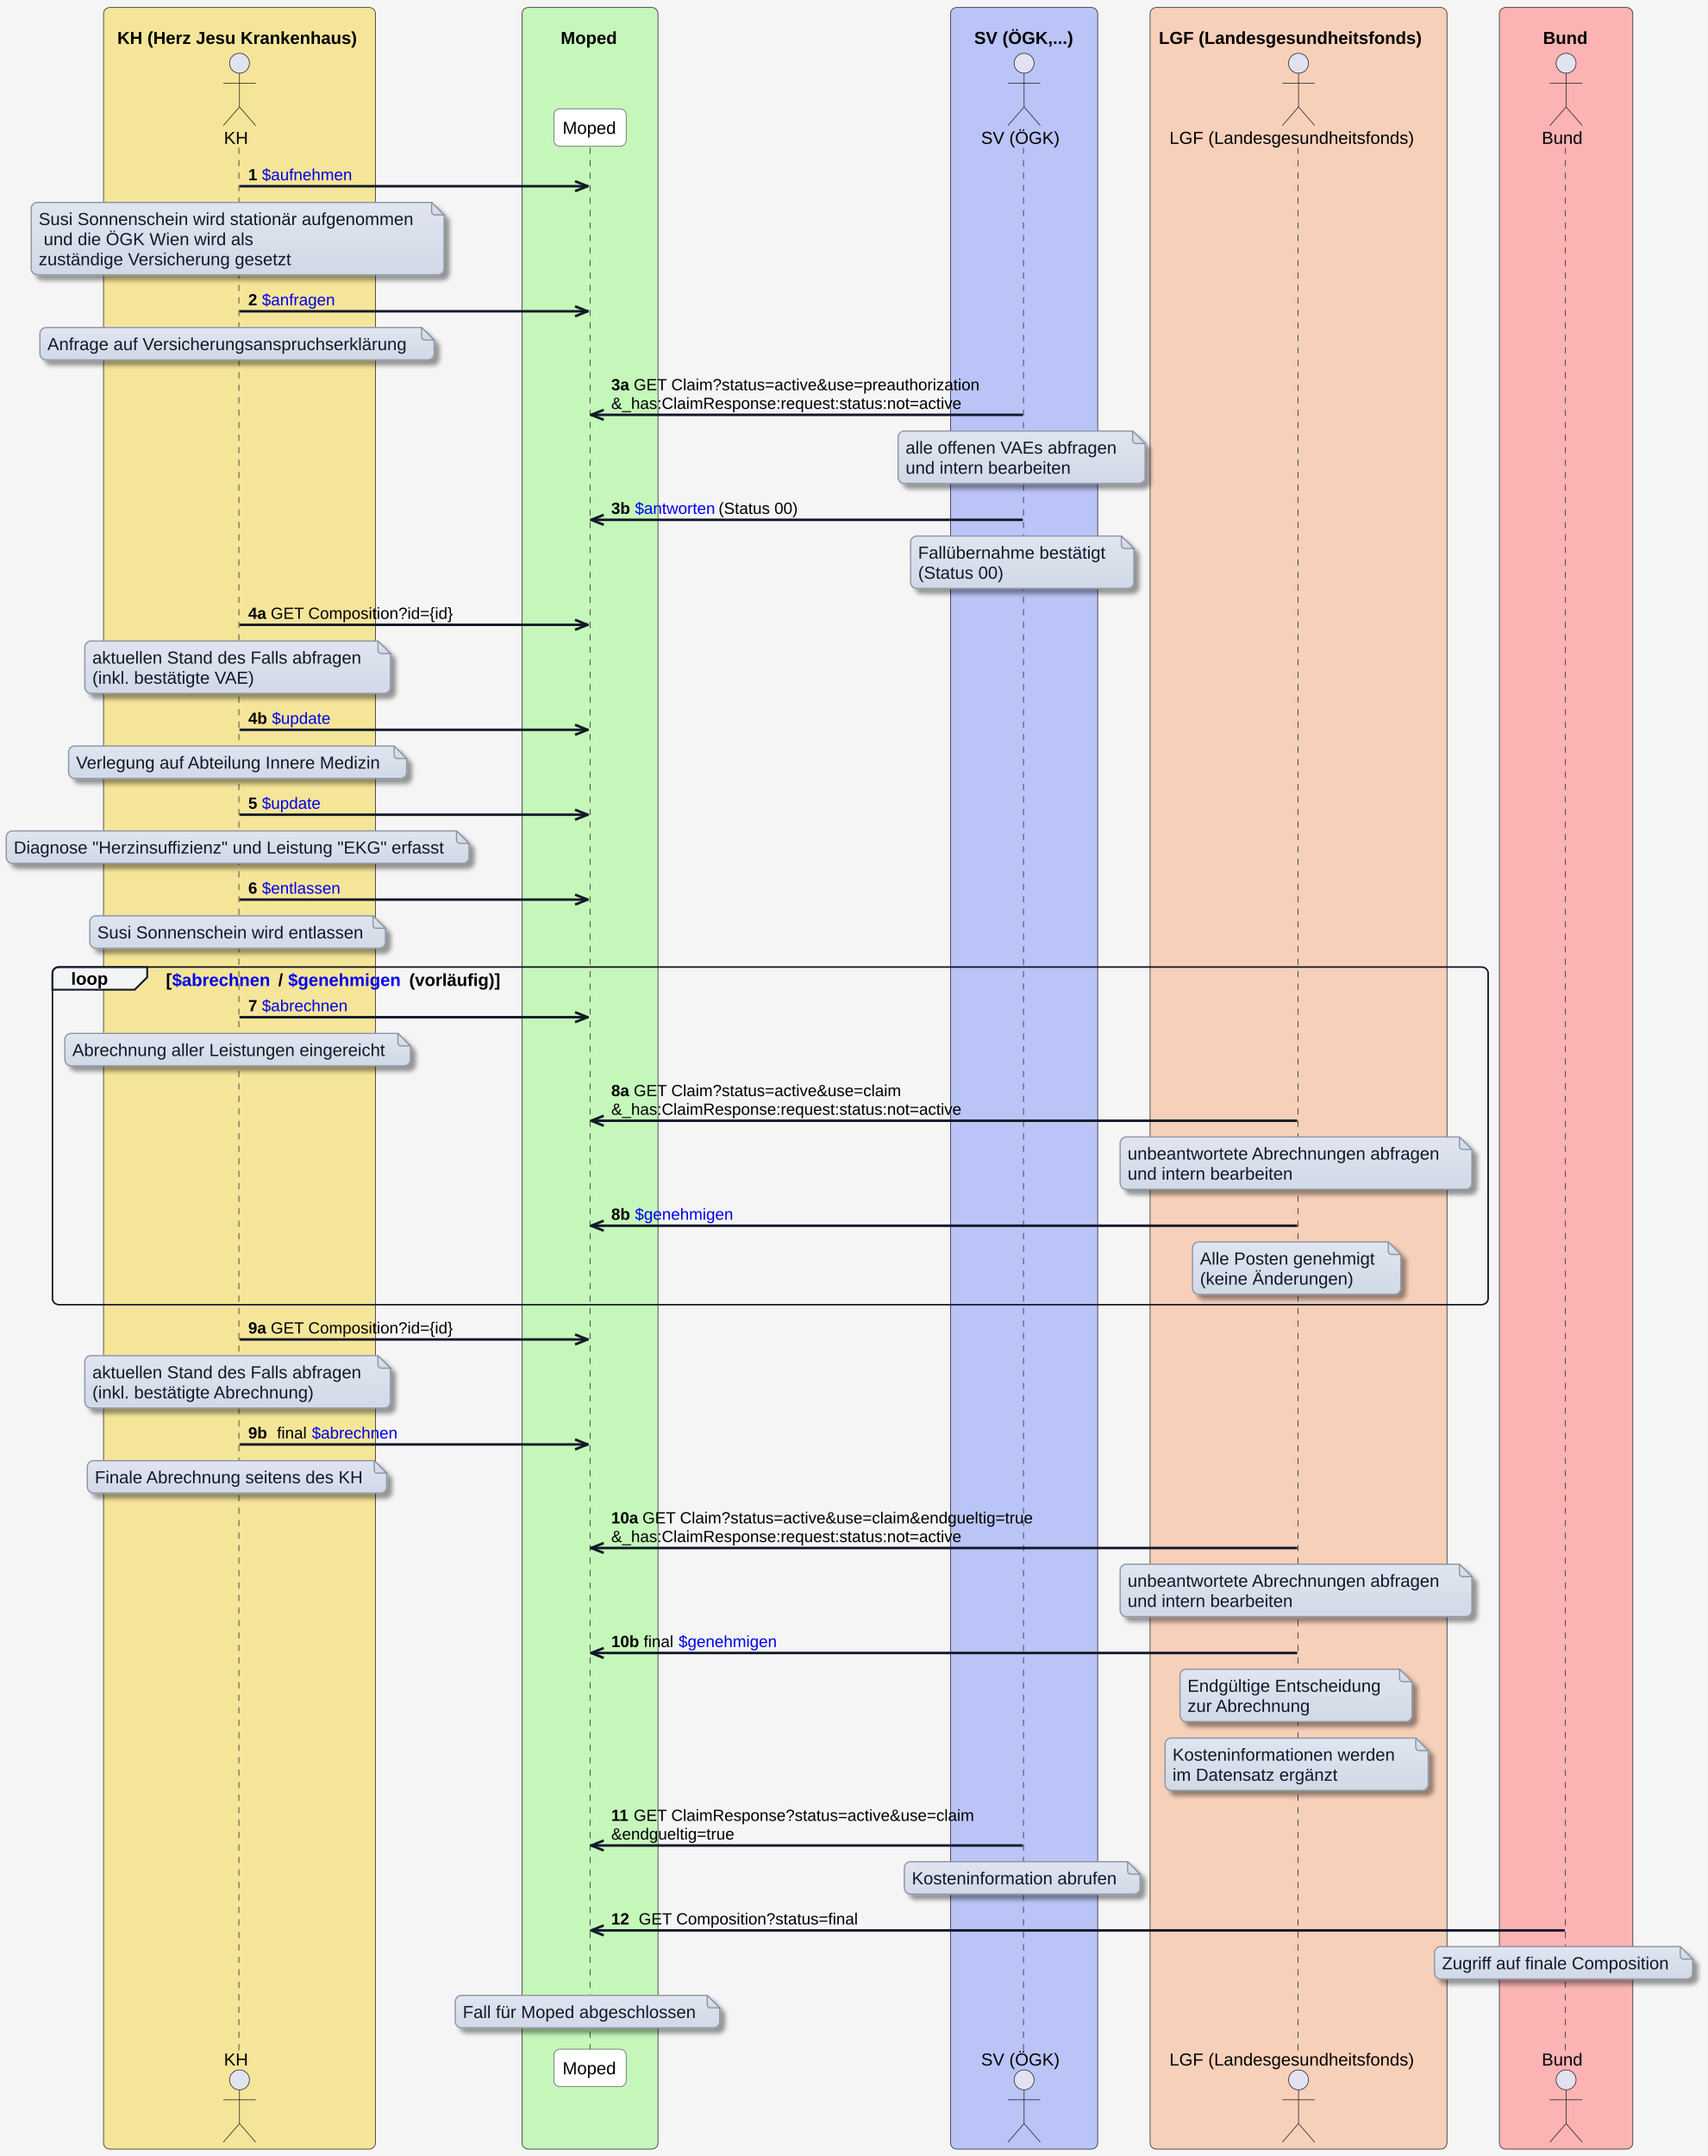
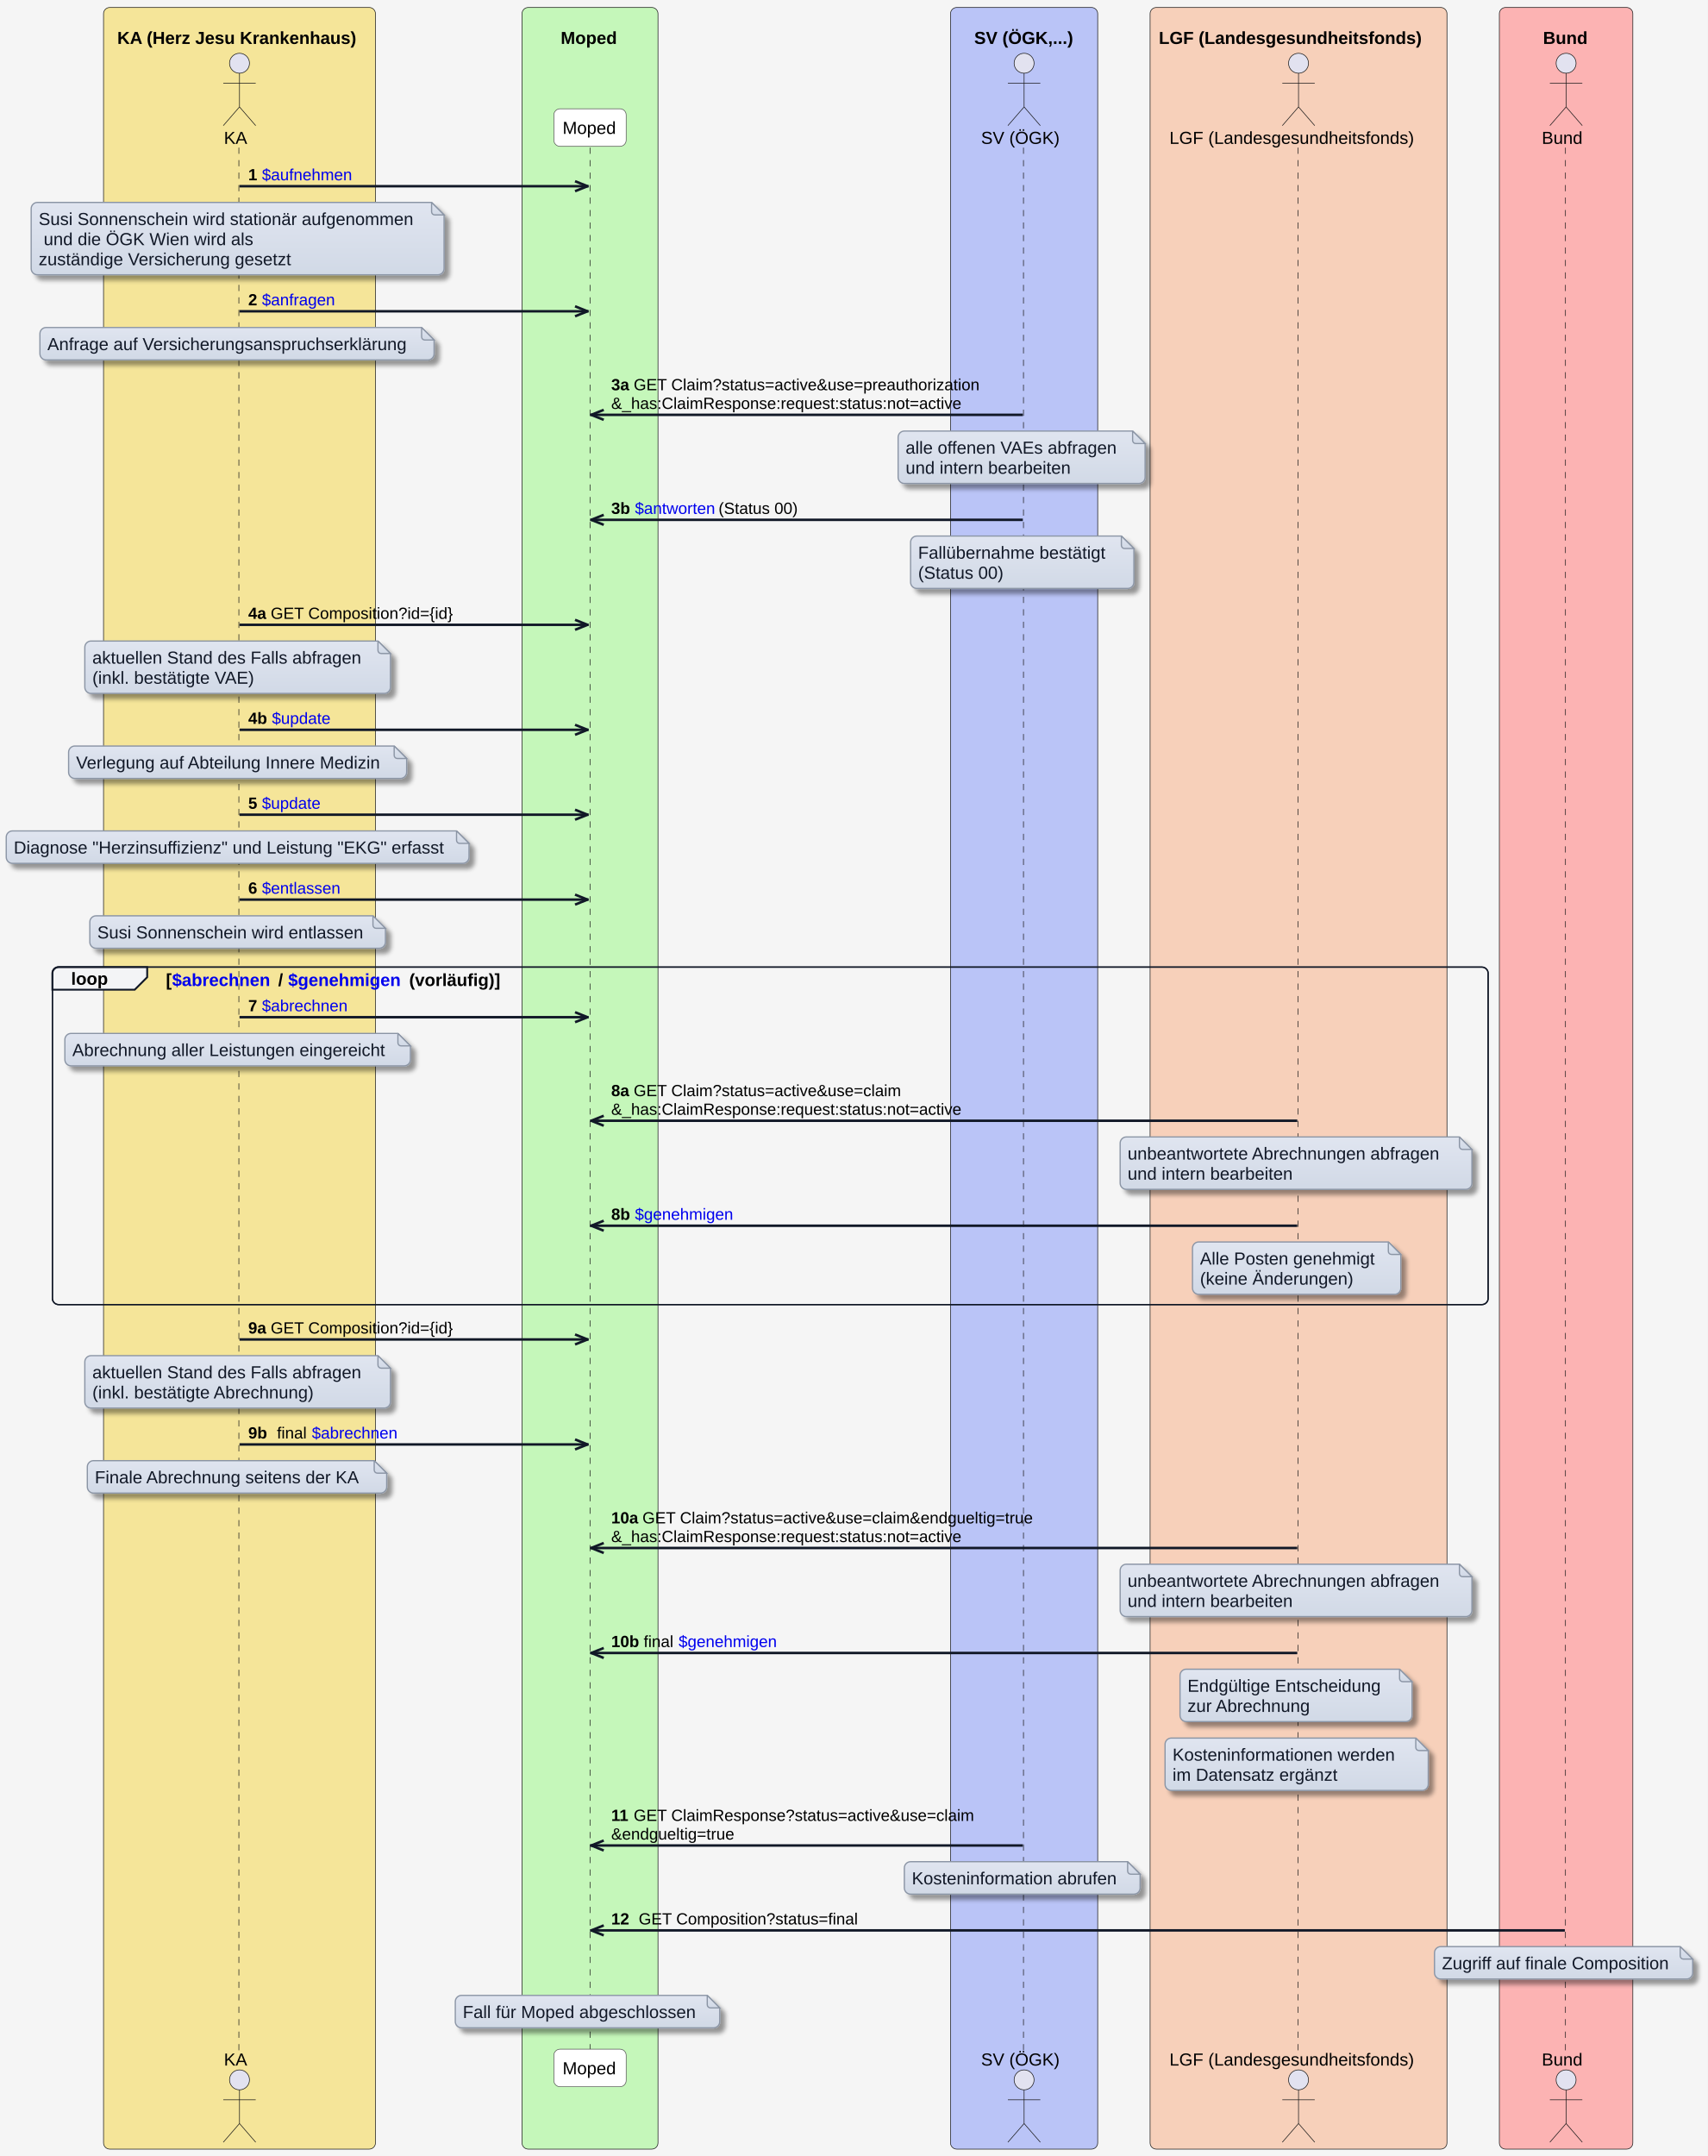
<svg xmlns="http://www.w3.org/2000/svg" xmlns:xlink="http://www.w3.org/1999/xlink" contentStyleType="text/css" height="1728px" preserveAspectRatio="none" style="width:1369px;height:1728px;background:#F5F5F5;" version="1.1" viewBox="0 0 1369 1728" width="1369px" zoomAndPan="magnify">
  <defs>
    <linearGradient id="gu6rpnaocur5y0" x1="50%" x2="50%" y1="0%" y2="100%">
      <stop offset="0%" stop-color="#E0E5F0" />
      <stop offset="100%" stop-color="#D1D9E6" />
    </linearGradient>
    <filter height="300%" id="fu6rpnaocur5y" width="300%" x="-1" y="-1">
      <feGaussianBlur result="blurOut" stdDeviation="2.0" />
      <feColorMatrix in="blurOut" result="blurOut2" type="matrix" values="0 0 0 0 0 0 0 0 0 0 0 0 0 0 0 0 0 0 .4 0" />
      <feOffset dx="4.0" dy="4.0" in="blurOut2" result="blurOut3" />
      <feBlend in="SourceGraphic" in2="blurOut3" mode="normal" />
    </filter>
  </defs>
  <g>
    <rect fill="#F5F5F5" height="1728" style="stroke:none;stroke-width:1.0;" width="1369" x="0" y="0" />
    <rect fill="#F5E599" height="1716.474" rx="5" ry="5" style="stroke:#181818;stroke-width:0.5;" width="218" x="83" y="6" />
    <text fill="#000000" font-family="Arial" font-size="14" font-weight="bold" lengthAdjust="spacing" textLength="4" x="86" y="19.132"> </text>
-     <text fill="#000000" font-family="Arial" font-size="14" font-weight="bold" lengthAdjust="spacing" textLength="196" x="94" y="35.23">KH (Herz Jesu Krankenhaus)</text>
+     <text fill="#000000" font-family="Arial" font-size="14" font-weight="bold" lengthAdjust="spacing" textLength="196" x="94" y="35.23">KA (Herz Jesu Krankenhaus)</text>
    <rect fill="#C5F7BA" height="1716.474" rx="5" ry="5" style="stroke:#181818;stroke-width:0.5;" width="109" x="418.5" y="6" />
    <text fill="#000000" font-family="Arial" font-size="14" font-weight="bold" lengthAdjust="spacing" textLength="4" x="421.5" y="19.132"> </text>
    <text fill="#000000" font-family="Arial" font-size="14" font-weight="bold" lengthAdjust="spacing" textLength="47" x="449.5" y="35.23">Moped</text>
    <rect fill="#BAC4F7" height="1716.474" rx="5" ry="5" style="stroke:#181818;stroke-width:0.5;" width="118" x="762" y="6" />
    <text fill="#000000" font-family="Arial" font-size="14" font-weight="bold" lengthAdjust="spacing" textLength="4" x="765" y="19.132"> </text>
    <text fill="#000000" font-family="Arial" font-size="14" font-weight="bold" lengthAdjust="spacing" textLength="80" x="781" y="35.23">SV (ÖGK,...)</text>
    <rect fill="#F7D0BA" height="1716.474" rx="5" ry="5" style="stroke:#181818;stroke-width:0.5;" width="238" x="922" y="6" />
    <text fill="#000000" font-family="Arial" font-size="14" font-weight="bold" lengthAdjust="spacing" textLength="4" x="925" y="19.132"> </text>
    <text fill="#000000" font-family="Arial" font-size="14" font-weight="bold" lengthAdjust="spacing" textLength="220" x="929" y="35.23">LGF (Landesgesundheitsfonds)</text>
    <rect fill="#FCB3B3" height="1716.474" rx="5" ry="5" style="stroke:#181818;stroke-width:0.5;" width="107" x="1202" y="6" />
    <text fill="#000000" font-family="Arial" font-size="14" font-weight="bold" lengthAdjust="spacing" textLength="4" x="1205" y="19.132"> </text>
    <text fill="#000000" font-family="Arial" font-size="14" font-weight="bold" lengthAdjust="spacing" textLength="37" x="1237" y="35.23">Bund</text>
    <rect fill="none" height="270.485" rx="5" ry="5" style="stroke:#111827;stroke-width:1.0;" width="1151" x="42" y="775.117" />
    <line style="stroke:#181818;stroke-width:0.5;stroke-dasharray:5.0,5.0;" x1="191.5" x2="191.5" y1="118.296" y2="1643.376" />
    <line style="stroke:#181818;stroke-width:0.5;stroke-dasharray:5.0,5.0;" x1="473" x2="473" y1="118.296" y2="1643.376" />
    <line style="stroke:#181818;stroke-width:0.5;stroke-dasharray:5.0,5.0;" x1="820.5" x2="820.5" y1="118.296" y2="1643.376" />
    <line style="stroke:#181818;stroke-width:0.5;stroke-dasharray:5.0,5.0;" x1="1040.5" x2="1040.5" y1="118.296" y2="1643.376" />
    <line style="stroke:#181818;stroke-width:0.5;stroke-dasharray:5.0,5.0;" x1="1255" x2="1255" y1="118.296" y2="1643.376" />
-     <text fill="#000000" font-family="Arial" font-size="14" lengthAdjust="spacing" textLength="19" x="179.5" y="115.329">KH</text>
+     <text fill="#000000" font-family="Arial" font-size="14" lengthAdjust="spacing" textLength="19" x="179.5" y="115.329">KA</text>
    <ellipse cx="192" cy="50.697" fill="#E2E2F0" rx="8" ry="8" style="stroke:#181818;stroke-width:0.5;" />
    <path d="M192,58.697 L192,85.697 M179,66.697 L205,66.697 M192,85.697 L179,100.697 M192,85.697 L205,100.697 " fill="none" style="stroke:#181818;stroke-width:0.5;" />
-     <text fill="#000000" font-family="Arial" font-size="14" lengthAdjust="spacing" textLength="19" x="179.5" y="1655.507">KH</text>
+     <text fill="#000000" font-family="Arial" font-size="14" lengthAdjust="spacing" textLength="19" x="179.5" y="1655.507">KA</text>
    <ellipse cx="192" cy="1666.974" fill="#E2E2F0" rx="8" ry="8" style="stroke:#181818;stroke-width:0.5;" />
    <path d="M192,1674.974 L192,1701.974 M179,1682.974 L205,1682.974 M192,1701.974 L179,1716.974 M192,1701.974 L205,1716.974 " fill="none" style="stroke:#181818;stroke-width:0.5;" />
    <rect fill="#FFFFFF" height="30.099" rx="5" ry="5" style="stroke:#555555;stroke-width:0.5;" width="58" x="444" y="87.197" />
    <text fill="#000000" font-family="Arial" font-size="14" lengthAdjust="spacing" textLength="44" x="451" y="107.329">Moped</text>
    <rect fill="#FFFFFF" height="30.099" rx="5" ry="5" style="stroke:#555555;stroke-width:0.5;" width="58" x="444" y="1642.376" />
    <text fill="#000000" font-family="Arial" font-size="14" lengthAdjust="spacing" textLength="44" x="451" y="1662.507">Moped</text>
    <text fill="#000000" font-family="Arial" font-size="14" lengthAdjust="spacing" textLength="63" x="786.5" y="115.329">SV (ÖGK)</text>
    <ellipse cx="821" cy="50.697" fill="#E2E2F0" rx="8" ry="8" style="stroke:#181818;stroke-width:0.5;" />
    <path d="M821,58.697 L821,85.697 M808,66.697 L834,66.697 M821,85.697 L808,100.697 M821,85.697 L834,100.697 " fill="none" style="stroke:#181818;stroke-width:0.5;" />
    <text fill="#000000" font-family="Arial" font-size="14" lengthAdjust="spacing" textLength="63" x="786.5" y="1655.507">SV (ÖGK)</text>
    <ellipse cx="821" cy="1666.974" fill="#E2E2F0" rx="8" ry="8" style="stroke:#181818;stroke-width:0.5;" />
    <path d="M821,1674.974 L821,1701.974 M808,1682.974 L834,1682.974 M821,1701.974 L808,1716.974 M821,1701.974 L834,1716.974 " fill="none" style="stroke:#181818;stroke-width:0.5;" />
    <text fill="#000000" font-family="Arial" font-size="14" lengthAdjust="spacing" textLength="201" x="937.5" y="115.329">LGF (Landesgesundheitsfonds)</text>
    <ellipse cx="1041" cy="50.697" fill="#E2E2F0" rx="8" ry="8" style="stroke:#181818;stroke-width:0.5;" />
    <path d="M1041,58.697 L1041,85.697 M1028,66.697 L1054,66.697 M1041,85.697 L1028,100.697 M1041,85.697 L1054,100.697 " fill="none" style="stroke:#181818;stroke-width:0.5;" />
    <text fill="#000000" font-family="Arial" font-size="14" lengthAdjust="spacing" textLength="201" x="937.5" y="1655.507">LGF (Landesgesundheitsfonds)</text>
    <ellipse cx="1041" cy="1666.974" fill="#E2E2F0" rx="8" ry="8" style="stroke:#181818;stroke-width:0.5;" />
    <path d="M1041,1674.974 L1041,1701.974 M1028,1682.974 L1054,1682.974 M1041,1701.974 L1028,1716.974 M1041,1701.974 L1054,1716.974 " fill="none" style="stroke:#181818;stroke-width:0.5;" />
    <text fill="#000000" font-family="Arial" font-size="14" lengthAdjust="spacing" textLength="33" x="1236" y="115.329">Bund</text>
    <ellipse cx="1255.5" cy="50.697" fill="#E2E2F0" rx="8" ry="8" style="stroke:#181818;stroke-width:0.5;" />
    <path d="M1255.5,58.697 L1255.5,85.697 M1242.5,66.697 L1268.5,66.697 M1255.5,85.697 L1242.5,100.697 M1255.5,85.697 L1268.5,100.697 " fill="none" style="stroke:#181818;stroke-width:0.5;" />
    <text fill="#000000" font-family="Arial" font-size="14" lengthAdjust="spacing" textLength="33" x="1236" y="1655.507">Bund</text>
    <ellipse cx="1255.5" cy="1666.974" fill="#E2E2F0" rx="8" ry="8" style="stroke:#181818;stroke-width:0.5;" />
    <path d="M1255.5,1674.974 L1255.5,1701.974 M1242.5,1682.974 L1268.5,1682.974 M1255.5,1701.974 L1242.5,1716.974 M1255.5,1701.974 L1268.5,1716.974 " fill="none" style="stroke:#181818;stroke-width:0.5;" />
    <line style="stroke:#111827;stroke-width:2.0;" x1="471" x2="461" y1="149.245" y2="145.245" />
    <line style="stroke:#111827;stroke-width:2.0;" x1="471" x2="461" y1="149.245" y2="153.245" />
    <line style="stroke:#111827;stroke-width:2.0;" x1="192" x2="472" y1="149.245" y2="149.245" />
    <text fill="#000000" font-family="Arial" font-size="13" font-weight="bold" lengthAdjust="spacing" textLength="7" x="199" y="144.49">1</text>
    <text fill="#000000" font-family="Arial" font-size="13" lengthAdjust="spacing" textLength="4" x="206" y="144.49"> </text>
    <a href="OperationDefinition-MOPED.Patient.Aufnehmen.html" target="_top" title="OperationDefinition-MOPED.Patient.Aufnehmen.html" xlink:actuate="onRequest" xlink:href="OperationDefinition-MOPED.Patient.Aufnehmen.html" xlink:show="new" xlink:title="OperationDefinition-MOPED.Patient.Aufnehmen.html" xlink:type="simple">
      <text fill="#0000EE" font-family="Arial" font-size="13" lengthAdjust="spacing" textLength="71" x="210" y="144.49">$aufnehmen</text>
    </a>
    <path d="M25,167.245 L25,215.245 A5,5 0 0 0 30,220.245 L351,220.245 A5,5 0 0 0 356,215.245 L356,172.245 L346,162.245 L30,162.245 A5,5 0 0 0 25,167.245 " fill="url(#gu6rpnaocur5y0)" filter="url(#fu6rpnaocur5y)" style="stroke:#8B95A5;stroke-width:1.0;" />
    <path d="M346,162.245 L346,169.745 A2.5,2.5 0 0 0 348.5,172.245 L356,172.245 L346,162.245 " fill="url(#gu6rpnaocur5y0)" style="stroke:#8B95A5;stroke-width:1.0;" />
    <text fill="#111827" font-family="Arial" font-size="14" lengthAdjust="spacing" textLength="306" x="31" y="180.376">Susi Sonnenschein wird stationär aufgenommen</text>
    <text fill="#111827" font-family="Arial" font-size="14" lengthAdjust="spacing" textLength="170" x="35" y="196.475">und die ÖGK Wien wird als</text>
    <text fill="#111827" font-family="Arial" font-size="14" lengthAdjust="spacing" textLength="207" x="31" y="212.574">zuständige Versicherung gesetzt</text>
    <line style="stroke:#111827;stroke-width:2.0;" x1="471" x2="461" y1="249.489" y2="245.489" />
    <line style="stroke:#111827;stroke-width:2.0;" x1="471" x2="461" y1="249.489" y2="253.489" />
    <line style="stroke:#111827;stroke-width:2.0;" x1="192" x2="472" y1="249.489" y2="249.489" />
    <text fill="#000000" font-family="Arial" font-size="13" font-weight="bold" lengthAdjust="spacing" textLength="7" x="199" y="244.734">2</text>
    <text fill="#000000" font-family="Arial" font-size="13" lengthAdjust="spacing" textLength="4" x="206" y="244.734"> </text>
    <a href="OperationDefinition-MOPED.VAERequest.Anfragen.html" target="_top" title="OperationDefinition-MOPED.VAERequest.Anfragen.html" xlink:actuate="onRequest" xlink:href="OperationDefinition-MOPED.VAERequest.Anfragen.html" xlink:show="new" xlink:title="OperationDefinition-MOPED.VAERequest.Anfragen.html" xlink:type="simple">
      <text fill="#0000EE" font-family="Arial" font-size="13" lengthAdjust="spacing" textLength="57" x="210" y="244.734">$anfragen</text>
    </a>
    <path d="M32,267.489 L32,283.489 A5,5 0 0 0 37,288.489 L343,288.489 A5,5 0 0 0 348,283.489 L348,272.489 L338,262.489 L37,262.489 A5,5 0 0 0 32,267.489 " fill="url(#gu6rpnaocur5y0)" filter="url(#fu6rpnaocur5y)" style="stroke:#8B95A5;stroke-width:1.0;" />
    <path d="M338,262.489 L338,269.989 A2.5,2.5 0 0 0 340.5,272.489 L348,272.489 L338,262.489 " fill="url(#gu6rpnaocur5y0)" style="stroke:#8B95A5;stroke-width:1.0;" />
    <text fill="#111827" font-family="Arial" font-size="14" lengthAdjust="spacing" textLength="295" x="38" y="280.621">Anfrage auf Versicherungsanspruchserklärung</text>
    <line style="stroke:#111827;stroke-width:2.0;" x1="474" x2="484" y1="332.485" y2="328.485" />
    <line style="stroke:#111827;stroke-width:2.0;" x1="474" x2="484" y1="332.485" y2="336.485" />
    <line style="stroke:#111827;stroke-width:2.0;" x1="473" x2="820" y1="332.485" y2="332.485" />
    <text fill="#000000" font-family="Arial" font-size="13" font-weight="bold" lengthAdjust="spacing" textLength="14" x="490" y="312.782">3a</text>
    <text fill="#000000" font-family="Arial" font-size="13" lengthAdjust="spacing" textLength="280" x="508" y="312.782">GET Claim?status=active&amp;use=preauthorization</text>
    <text fill="#000000" font-family="Arial" font-size="13" lengthAdjust="spacing" textLength="284" x="490" y="327.731">&amp;_has:ClaimResponse:request:status:not=active</text>
    <path d="M720,350.485 L720,382.485 A5,5 0 0 0 725,387.485 L913,387.485 A5,5 0 0 0 918,382.485 L918,355.485 L908,345.485 L725,345.485 A5,5 0 0 0 720,350.485 " fill="url(#gu6rpnaocur5y0)" filter="url(#fu6rpnaocur5y)" style="stroke:#8B95A5;stroke-width:1.0;" />
    <path d="M908,345.485 L908,352.985 A2.5,2.5 0 0 0 910.5,355.485 L918,355.485 L908,345.485 " fill="url(#gu6rpnaocur5y0)" style="stroke:#8B95A5;stroke-width:1.0;" />
    <text fill="#111827" font-family="Arial" font-size="14" lengthAdjust="spacing" textLength="173" x="726" y="363.617">alle offenen VAEs abfragen</text>
    <text fill="#111827" font-family="Arial" font-size="14" lengthAdjust="spacing" textLength="136" x="726" y="379.716">und intern bearbeiten</text>
    <line style="stroke:#111827;stroke-width:2.0;" x1="474" x2="484" y1="416.631" y2="412.631" />
    <line style="stroke:#111827;stroke-width:2.0;" x1="474" x2="484" y1="416.631" y2="420.631" />
    <line style="stroke:#111827;stroke-width:2.0;" x1="473" x2="820" y1="416.631" y2="416.631" />
    <text fill="#000000" font-family="Arial" font-size="13" font-weight="bold" lengthAdjust="spacing" textLength="15" x="490" y="411.877">3b</text>
    <text fill="#000000" font-family="Arial" font-size="13" lengthAdjust="spacing" textLength="4" x="505" y="411.877"> </text>
    <a href="OperationDefinition-MOPED.Auf.Request.Antworten.html" target="_top" title="OperationDefinition-MOPED.Auf.Request.Antworten.html" xlink:actuate="onRequest" xlink:href="OperationDefinition-MOPED.Auf.Request.Antworten.html" xlink:show="new" xlink:title="OperationDefinition-MOPED.Auf.Request.Antworten.html" xlink:type="simple">
      <text fill="#0000EE" font-family="Arial" font-size="13" lengthAdjust="spacing" textLength="63" x="509" y="411.877">$antworten</text>
    </a>
    <text fill="#000000" font-family="Arial" font-size="13" lengthAdjust="spacing" textLength="64" x="576" y="411.877">(Status 00)</text>
    <path d="M730,434.631 L730,466.631 A5,5 0 0 0 735,471.631 L904,471.631 A5,5 0 0 0 909,466.631 L909,439.631 L899,429.631 L735,429.631 A5,5 0 0 0 730,434.631 " fill="url(#gu6rpnaocur5y0)" filter="url(#fu6rpnaocur5y)" style="stroke:#8B95A5;stroke-width:1.0;" />
    <path d="M899,429.631 L899,437.131 A2.5,2.5 0 0 0 901.5,439.631 L909,439.631 L899,429.631 " fill="url(#gu6rpnaocur5y0)" style="stroke:#8B95A5;stroke-width:1.0;" />
    <text fill="#111827" font-family="Arial" font-size="14" lengthAdjust="spacing" textLength="154" x="736" y="447.763">Fallübernahme bestätigt</text>
    <text fill="#111827" font-family="Arial" font-size="14" lengthAdjust="spacing" textLength="70" x="736" y="463.862">(Status 00)</text>
    <line style="stroke:#111827;stroke-width:2.0;" x1="471" x2="461" y1="500.777" y2="496.777" />
    <line style="stroke:#111827;stroke-width:2.0;" x1="471" x2="461" y1="500.777" y2="504.777" />
    <line style="stroke:#111827;stroke-width:2.0;" x1="192" x2="472" y1="500.777" y2="500.777" />
    <text fill="#000000" font-family="Arial" font-size="13" font-weight="bold" lengthAdjust="spacing" textLength="14" x="199" y="496.022">4a</text>
    <text fill="#000000" font-family="Arial" font-size="13" lengthAdjust="spacing" textLength="146" x="217" y="496.022">GET Composition?id={id}</text>
    <path d="M68,518.777 L68,550.777 A5,5 0 0 0 73,555.777 L308,555.777 A5,5 0 0 0 313,550.777 L313,523.777 L303,513.777 L73,513.777 A5,5 0 0 0 68,518.777 " fill="url(#gu6rpnaocur5y0)" filter="url(#fu6rpnaocur5y)" style="stroke:#8B95A5;stroke-width:1.0;" />
    <path d="M303,513.777 L303,521.277 A2.5,2.5 0 0 0 305.5,523.777 L313,523.777 L303,513.777 " fill="url(#gu6rpnaocur5y0)" style="stroke:#8B95A5;stroke-width:1.0;" />
    <text fill="#111827" font-family="Arial" font-size="14" lengthAdjust="spacing" textLength="220" x="74" y="531.909">aktuellen Stand des Falls abfragen</text>
    <text fill="#111827" font-family="Arial" font-size="14" lengthAdjust="spacing" textLength="132" x="74" y="548.008">(inkl. bestätigte VAE)</text>
    <line style="stroke:#111827;stroke-width:2.0;" x1="471" x2="461" y1="584.923" y2="580.923" />
    <line style="stroke:#111827;stroke-width:2.0;" x1="471" x2="461" y1="584.923" y2="588.923" />
    <line style="stroke:#111827;stroke-width:2.0;" x1="192" x2="472" y1="584.923" y2="584.923" />
    <text fill="#000000" font-family="Arial" font-size="13" font-weight="bold" lengthAdjust="spacing" textLength="15" x="199" y="580.168">4b</text>
    <text fill="#000000" font-family="Arial" font-size="13" lengthAdjust="spacing" textLength="4" x="214" y="580.168"> </text>
    <a href="OperationDefinition-MOPED.Daten.Update.html" target="_top" title="OperationDefinition-MOPED.Daten.Update.html" xlink:actuate="onRequest" xlink:href="OperationDefinition-MOPED.Daten.Update.html" xlink:show="new" xlink:title="OperationDefinition-MOPED.Daten.Update.html" xlink:type="simple">
      <text fill="#0000EE" font-family="Arial" font-size="13" lengthAdjust="spacing" textLength="46" x="218" y="580.168">$update</text>
    </a>
    <path d="M55,602.923 L55,618.923 A5,5 0 0 0 60,623.923 L321,623.923 A5,5 0 0 0 326,618.923 L326,607.923 L316,597.923 L60,597.923 A5,5 0 0 0 55,602.923 " fill="url(#gu6rpnaocur5y0)" filter="url(#fu6rpnaocur5y)" style="stroke:#8B95A5;stroke-width:1.0;" />
    <path d="M316,597.923 L316,605.423 A2.5,2.5 0 0 0 318.5,607.923 L326,607.923 L316,597.923 " fill="url(#gu6rpnaocur5y0)" style="stroke:#8B95A5;stroke-width:1.0;" />
    <text fill="#111827" font-family="Arial" font-size="14" lengthAdjust="spacing" textLength="250" x="61" y="616.055">Verlegung auf Abteilung Innere Medizin</text>
    <line style="stroke:#111827;stroke-width:2.0;" x1="471" x2="461" y1="652.971" y2="648.971" />
    <line style="stroke:#111827;stroke-width:2.0;" x1="471" x2="461" y1="652.971" y2="656.971" />
    <line style="stroke:#111827;stroke-width:2.0;" x1="192" x2="472" y1="652.971" y2="652.971" />
    <text fill="#000000" font-family="Arial" font-size="13" font-weight="bold" lengthAdjust="spacing" textLength="7" x="199" y="648.216">5</text>
    <text fill="#000000" font-family="Arial" font-size="13" lengthAdjust="spacing" textLength="4" x="206" y="648.216"> </text>
    <a href="OperationDefinition-MOPED.Daten.Update.html" target="_top" title="OperationDefinition-MOPED.Daten.Update.html" xlink:actuate="onRequest" xlink:href="OperationDefinition-MOPED.Daten.Update.html" xlink:show="new" xlink:title="OperationDefinition-MOPED.Daten.Update.html" xlink:type="simple">
      <text fill="#0000EE" font-family="Arial" font-size="13" lengthAdjust="spacing" textLength="46" x="210" y="648.216">$update</text>
    </a>
    <path d="M5,670.971 L5,686.971 A5,5 0 0 0 10,691.971 L371,691.971 A5,5 0 0 0 376,686.971 L376,675.971 L366,665.971 L10,665.971 A5,5 0 0 0 5,670.971 " fill="url(#gu6rpnaocur5y0)" filter="url(#fu6rpnaocur5y)" style="stroke:#8B95A5;stroke-width:1.0;" />
    <path d="M366,665.971 L366,673.471 A2.5,2.5 0 0 0 368.5,675.971 L376,675.971 L366,665.971 " fill="url(#gu6rpnaocur5y0)" style="stroke:#8B95A5;stroke-width:1.0;" />
    <text fill="#111827" font-family="Arial" font-size="14" lengthAdjust="spacing" textLength="350" x="11" y="684.102">Diagnose "Herzinsuffizienz" und Leistung "EKG" erfasst</text>
    <line style="stroke:#111827;stroke-width:2.0;" x1="471" x2="461" y1="721.018" y2="717.018" />
    <line style="stroke:#111827;stroke-width:2.0;" x1="471" x2="461" y1="721.018" y2="725.018" />
    <line style="stroke:#111827;stroke-width:2.0;" x1="192" x2="472" y1="721.018" y2="721.018" />
    <text fill="#000000" font-family="Arial" font-size="13" font-weight="bold" lengthAdjust="spacing" textLength="7" x="199" y="716.263">6</text>
    <text fill="#000000" font-family="Arial" font-size="13" lengthAdjust="spacing" textLength="4" x="206" y="716.263"> </text>
    <a href="OperationDefinition-MOPED.Patient.Entlassen.html" target="_top" title="OperationDefinition-MOPED.Patient.Entlassen.html" xlink:actuate="onRequest" xlink:href="OperationDefinition-MOPED.Patient.Entlassen.html" xlink:show="new" xlink:title="OperationDefinition-MOPED.Patient.Entlassen.html" xlink:type="simple">
      <text fill="#0000EE" font-family="Arial" font-size="13" lengthAdjust="spacing" textLength="63" x="210" y="716.263">$entlassen</text>
    </a>
    <path d="M72,739.018 L72,755.018 A5,5 0 0 0 77,760.018 L304,760.018 A5,5 0 0 0 309,755.018 L309,744.018 L299,734.018 L77,734.018 A5,5 0 0 0 72,739.018 " fill="url(#gu6rpnaocur5y0)" filter="url(#fu6rpnaocur5y)" style="stroke:#8B95A5;stroke-width:1.0;" />
    <path d="M299,734.018 L299,741.518 A2.5,2.5 0 0 0 301.5,744.018 L309,744.018 L299,734.018 " fill="url(#gu6rpnaocur5y0)" style="stroke:#8B95A5;stroke-width:1.0;" />
    <text fill="#111827" font-family="Arial" font-size="14" lengthAdjust="spacing" textLength="216" x="78" y="752.15">Susi Sonnenschein wird entlassen</text>
    <path d="M47,775.117 L118,775.117 L118,783.215 L108,793.215 L42,793.215 L42,780.117 A5,5 0 0 1 47,775.117 " fill="#F3F4F6" style="stroke:#111827;stroke-width:1.5;" />
    <rect fill="none" height="270.485" rx="5" ry="5" style="stroke:#111827;stroke-width:1.0;" width="1151" x="42" y="775.117" />
    <text fill="#000000" font-family="Arial" font-size="14" font-weight="bold" lengthAdjust="spacing" textLength="31" x="57" y="789.249">loop</text>
    <text fill="#000000" font-family="Arial" font-size="14" font-weight="bold" lengthAdjust="spacing" textLength="5" x="133" y="790.249">[</text>
    <a href="OperationDefinition-MOPED.Encounter.Abrechnen.html" target="_top" title="OperationDefinition-MOPED.Encounter.Abrechnen.html" xlink:actuate="onRequest" xlink:href="OperationDefinition-MOPED.Encounter.Abrechnen.html" xlink:show="new" xlink:title="OperationDefinition-MOPED.Encounter.Abrechnen.html" xlink:type="simple">
      <text fill="#0000EE" font-family="Arial" font-size="14" font-weight="bold" lengthAdjust="spacing" textLength="81" x="138" y="790.249">$abrechnen</text>
    </a>
    <text fill="#000000" font-family="Arial" font-size="14" font-weight="bold" lengthAdjust="spacing" textLength="4" x="223" y="790.249">/</text>
    <a href="OperationDefinition-MOPED.Abrechnung.Genehmigen.html" target="_top" title="OperationDefinition-MOPED.Abrechnung.Genehmigen.html" xlink:actuate="onRequest" xlink:href="OperationDefinition-MOPED.Abrechnung.Genehmigen.html" xlink:show="new" xlink:title="OperationDefinition-MOPED.Abrechnung.Genehmigen.html" xlink:type="simple">
      <text fill="#0000EE" font-family="Arial" font-size="14" font-weight="bold" lengthAdjust="spacing" textLength="93" x="231" y="790.249">$genehmigen</text>
    </a>
    <text fill="#000000" font-family="Arial" font-size="14" font-weight="bold" lengthAdjust="spacing" textLength="76" x="328" y="790.249">(vorläufig)]</text>
    <line style="stroke:#111827;stroke-width:2.0;" x1="471" x2="461" y1="815.263" y2="811.263" />
    <line style="stroke:#111827;stroke-width:2.0;" x1="471" x2="461" y1="815.263" y2="819.263" />
    <line style="stroke:#111827;stroke-width:2.0;" x1="192" x2="472" y1="815.263" y2="815.263" />
    <text fill="#000000" font-family="Arial" font-size="13" font-weight="bold" lengthAdjust="spacing" textLength="7" x="199" y="810.508">7</text>
    <text fill="#000000" font-family="Arial" font-size="13" lengthAdjust="spacing" textLength="4" x="206" y="810.508"> </text>
    <a href="OperationDefinition-MOPED.Encounter.Abrechnen.html" target="_top" title="OperationDefinition-MOPED.Encounter.Abrechnen.html" xlink:actuate="onRequest" xlink:href="OperationDefinition-MOPED.Encounter.Abrechnen.html" xlink:show="new" xlink:title="OperationDefinition-MOPED.Encounter.Abrechnen.html" xlink:type="simple">
      <text fill="#0000EE" font-family="Arial" font-size="13" lengthAdjust="spacing" textLength="67" x="210" y="810.508">$abrechnen</text>
    </a>
    <path d="M52,833.263 L52,849.263 A5,5 0 0 0 57,854.263 L324,854.263 A5,5 0 0 0 329,849.263 L329,838.263 L319,828.263 L57,828.263 A5,5 0 0 0 52,833.263 " fill="url(#gu6rpnaocur5y0)" filter="url(#fu6rpnaocur5y)" style="stroke:#8B95A5;stroke-width:1.0;" />
    <path d="M319,828.263 L319,835.763 A2.5,2.5 0 0 0 321.5,838.263 L329,838.263 L319,828.263 " fill="url(#gu6rpnaocur5y0)" style="stroke:#8B95A5;stroke-width:1.0;" />
    <text fill="#111827" font-family="Arial" font-size="14" lengthAdjust="spacing" textLength="256" x="58" y="846.394">Abrechnung aller Leistungen eingereicht</text>
    <line style="stroke:#111827;stroke-width:2.0;" x1="474" x2="484" y1="898.259" y2="894.259" />
    <line style="stroke:#111827;stroke-width:2.0;" x1="474" x2="484" y1="898.259" y2="902.259" />
    <line style="stroke:#111827;stroke-width:2.0;" x1="473" x2="1040" y1="898.259" y2="898.259" />
    <text fill="#000000" font-family="Arial" font-size="13" font-weight="bold" lengthAdjust="spacing" textLength="14" x="490" y="878.555">8a</text>
    <text fill="#000000" font-family="Arial" font-size="13" lengthAdjust="spacing" textLength="219" x="508" y="878.555">GET Claim?status=active&amp;use=claim</text>
    <text fill="#000000" font-family="Arial" font-size="13" lengthAdjust="spacing" textLength="284" x="490" y="893.504">&amp;_has:ClaimResponse:request:status:not=active</text>
    <path d="M898,916.259 L898,948.259 A5,5 0 0 0 903,953.259 L1175,953.259 A5,5 0 0 0 1180,948.259 L1180,921.259 L1170,911.259 L903,911.259 A5,5 0 0 0 898,916.259 " fill="url(#gu6rpnaocur5y0)" filter="url(#fu6rpnaocur5y)" style="stroke:#8B95A5;stroke-width:1.0;" />
    <path d="M1170,911.259 L1170,918.759 A2.5,2.5 0 0 0 1172.5,921.259 L1180,921.259 L1170,911.259 " fill="url(#gu6rpnaocur5y0)" style="stroke:#8B95A5;stroke-width:1.0;" />
    <text fill="#111827" font-family="Arial" font-size="14" lengthAdjust="spacing" textLength="257" x="904" y="929.391">unbeantwortete Abrechnungen abfragen</text>
    <text fill="#111827" font-family="Arial" font-size="14" lengthAdjust="spacing" textLength="136" x="904" y="945.489">und intern bearbeiten</text>
    <line style="stroke:#111827;stroke-width:2.0;" x1="474" x2="484" y1="982.405" y2="978.405" />
    <line style="stroke:#111827;stroke-width:2.0;" x1="474" x2="484" y1="982.405" y2="986.405" />
    <line style="stroke:#111827;stroke-width:2.0;" x1="473" x2="1040" y1="982.405" y2="982.405" />
    <text fill="#000000" font-family="Arial" font-size="13" font-weight="bold" lengthAdjust="spacing" textLength="15" x="490" y="977.65">8b</text>
    <text fill="#000000" font-family="Arial" font-size="13" lengthAdjust="spacing" textLength="4" x="505" y="977.65"> </text>
    <a href="OperationDefinition-MOPED.Abrechnung.Genehmigen.html" target="_top" title="OperationDefinition-MOPED.Abrechnung.Genehmigen.html" xlink:actuate="onRequest" xlink:href="OperationDefinition-MOPED.Abrechnung.Genehmigen.html" xlink:show="new" xlink:title="OperationDefinition-MOPED.Abrechnung.Genehmigen.html" xlink:type="simple">
      <text fill="#0000EE" font-family="Arial" font-size="13" lengthAdjust="spacing" textLength="77" x="509" y="977.65">$genehmigen</text>
    </a>
    <path d="M956,1000.405 L956,1032.405 A5,5 0 0 0 961,1037.405 L1118,1037.405 A5,5 0 0 0 1123,1032.405 L1123,1005.405 L1113,995.405 L961,995.405 A5,5 0 0 0 956,1000.405 " fill="url(#gu6rpnaocur5y0)" filter="url(#fu6rpnaocur5y)" style="stroke:#8B95A5;stroke-width:1.0;" />
    <path d="M1113,995.405 L1113,1002.905 A2.5,2.5 0 0 0 1115.5,1005.405 L1123,1005.405 L1113,995.405 " fill="url(#gu6rpnaocur5y0)" style="stroke:#8B95A5;stroke-width:1.0;" />
    <text fill="#111827" font-family="Arial" font-size="14" lengthAdjust="spacing" textLength="142" x="962" y="1013.537">Alle Posten genehmigt</text>
    <text fill="#111827" font-family="Arial" font-size="14" lengthAdjust="spacing" textLength="126" x="962" y="1029.635">(keine Änderungen)</text>
    <line style="stroke:#111827;stroke-width:2.0;" x1="471" x2="461" y1="1073.551" y2="1069.551" />
    <line style="stroke:#111827;stroke-width:2.0;" x1="471" x2="461" y1="1073.551" y2="1077.551" />
    <line style="stroke:#111827;stroke-width:2.0;" x1="192" x2="472" y1="1073.551" y2="1073.551" />
    <text fill="#000000" font-family="Arial" font-size="13" font-weight="bold" lengthAdjust="spacing" textLength="14" x="199" y="1068.796">9a</text>
    <text fill="#000000" font-family="Arial" font-size="13" lengthAdjust="spacing" textLength="146" x="217" y="1068.796">GET Composition?id={id}</text>
    <path d="M68,1091.551 L68,1123.551 A5,5 0 0 0 73,1128.551 L308,1128.551 A5,5 0 0 0 313,1123.551 L313,1096.551 L303,1086.551 L73,1086.551 A5,5 0 0 0 68,1091.551 " fill="url(#gu6rpnaocur5y0)" filter="url(#fu6rpnaocur5y)" style="stroke:#8B95A5;stroke-width:1.0;" />
    <path d="M303,1086.551 L303,1094.051 A2.5,2.5 0 0 0 305.5,1096.551 L313,1096.551 L303,1086.551 " fill="url(#gu6rpnaocur5y0)" style="stroke:#8B95A5;stroke-width:1.0;" />
    <text fill="#111827" font-family="Arial" font-size="14" lengthAdjust="spacing" textLength="220" x="74" y="1104.683">aktuellen Stand des Falls abfragen</text>
    <text fill="#111827" font-family="Arial" font-size="14" lengthAdjust="spacing" textLength="182" x="74" y="1120.781">(inkl. bestätigte Abrechnung)</text>
    <line style="stroke:#111827;stroke-width:2.0;" x1="471" x2="461" y1="1157.697" y2="1153.697" />
    <line style="stroke:#111827;stroke-width:2.0;" x1="471" x2="461" y1="1157.697" y2="1161.697" />
    <line style="stroke:#111827;stroke-width:2.0;" x1="192" x2="472" y1="1157.697" y2="1157.697" />
    <text fill="#000000" font-family="Arial" font-size="13" font-weight="bold" lengthAdjust="spacing" textLength="15" x="199" y="1152.942">9b</text>
    <text fill="#000000" font-family="Arial" font-size="13" lengthAdjust="spacing" textLength="24" x="222" y="1152.942">final</text>
    <a href="OperationDefinition-MOPED.Encounter.Abrechnen.html" target="_top" title="OperationDefinition-MOPED.Encounter.Abrechnen.html" xlink:actuate="onRequest" xlink:href="OperationDefinition-MOPED.Encounter.Abrechnen.html" xlink:show="new" xlink:title="OperationDefinition-MOPED.Encounter.Abrechnen.html" xlink:type="simple">
      <text fill="#0000EE" font-family="Arial" font-size="13" lengthAdjust="spacing" textLength="67" x="250" y="1152.942">$abrechnen</text>
    </a>
    <path d="M70,1175.697 L70,1191.697 A5,5 0 0 0 75,1196.697 L305,1196.697 A5,5 0 0 0 310,1191.697 L310,1180.697 L300,1170.697 L75,1170.697 A5,5 0 0 0 70,1175.697 " fill="url(#gu6rpnaocur5y0)" filter="url(#fu6rpnaocur5y)" style="stroke:#8B95A5;stroke-width:1.0;" />
    <path d="M300,1170.697 L300,1178.197 A2.5,2.5 0 0 0 302.5,1180.697 L310,1180.697 L300,1170.697 " fill="url(#gu6rpnaocur5y0)" style="stroke:#8B95A5;stroke-width:1.0;" />
-     <text fill="#111827" font-family="Arial" font-size="14" lengthAdjust="spacing" textLength="219" x="76" y="1188.829">Finale Abrechnung seitens des KH</text>
+     <text fill="#111827" font-family="Arial" font-size="14" lengthAdjust="spacing" textLength="219" x="76" y="1188.829">Finale Abrechnung seitens der KA</text>
    <line style="stroke:#111827;stroke-width:2.0;" x1="474" x2="484" y1="1240.693" y2="1236.693" />
    <line style="stroke:#111827;stroke-width:2.0;" x1="474" x2="484" y1="1240.693" y2="1244.693" />
    <line style="stroke:#111827;stroke-width:2.0;" x1="473" x2="1040" y1="1240.693" y2="1240.693" />
    <text fill="#000000" font-family="Arial" font-size="13" font-weight="bold" lengthAdjust="spacing" textLength="21" x="490" y="1220.989">10a</text>
    <text fill="#000000" font-family="Arial" font-size="13" lengthAdjust="spacing" textLength="317" x="515" y="1220.989">GET Claim?status=active&amp;use=claim&amp;endgueltig=true</text>
    <text fill="#000000" font-family="Arial" font-size="13" lengthAdjust="spacing" textLength="284" x="490" y="1235.938">&amp;_has:ClaimResponse:request:status:not=active</text>
    <path d="M898,1258.693 L898,1290.693 A5,5 0 0 0 903,1295.693 L1175,1295.693 A5,5 0 0 0 1180,1290.693 L1180,1263.693 L1170,1253.693 L903,1253.693 A5,5 0 0 0 898,1258.693 " fill="url(#gu6rpnaocur5y0)" filter="url(#fu6rpnaocur5y)" style="stroke:#8B95A5;stroke-width:1.0;" />
    <path d="M1170,1253.693 L1170,1261.193 A2.5,2.5 0 0 0 1172.5,1263.693 L1180,1263.693 L1170,1253.693 " fill="url(#gu6rpnaocur5y0)" style="stroke:#8B95A5;stroke-width:1.0;" />
    <text fill="#111827" font-family="Arial" font-size="14" lengthAdjust="spacing" textLength="257" x="904" y="1271.825">unbeantwortete Abrechnungen abfragen</text>
    <text fill="#111827" font-family="Arial" font-size="14" lengthAdjust="spacing" textLength="136" x="904" y="1287.923">und intern bearbeiten</text>
    <line style="stroke:#111827;stroke-width:2.0;" x1="474" x2="484" y1="1324.839" y2="1320.839" />
    <line style="stroke:#111827;stroke-width:2.0;" x1="474" x2="484" y1="1324.839" y2="1328.839" />
    <line style="stroke:#111827;stroke-width:2.0;" x1="473" x2="1040" y1="1324.839" y2="1324.839" />
    <text fill="#000000" font-family="Arial" font-size="13" font-weight="bold" lengthAdjust="spacing" textLength="22" x="490" y="1320.084">10b</text>
    <text fill="#000000" font-family="Arial" font-size="13" lengthAdjust="spacing" textLength="24" x="516" y="1320.084">final</text>
    <a href="OperationDefinition-MOPED.Abrechnung.Genehmigen.html" target="_top" title="OperationDefinition-MOPED.Abrechnung.Genehmigen.html" xlink:actuate="onRequest" xlink:href="OperationDefinition-MOPED.Abrechnung.Genehmigen.html" xlink:show="new" xlink:title="OperationDefinition-MOPED.Abrechnung.Genehmigen.html" xlink:type="simple">
      <text fill="#0000EE" font-family="Arial" font-size="13" lengthAdjust="spacing" textLength="77" x="544" y="1320.084">$genehmigen</text>
    </a>
    <path d="M946,1342.839 L946,1374.839 A5,5 0 0 0 951,1379.839 L1127,1379.839 A5,5 0 0 0 1132,1374.839 L1132,1347.839 L1122,1337.839 L951,1337.839 A5,5 0 0 0 946,1342.839 " fill="url(#gu6rpnaocur5y0)" filter="url(#fu6rpnaocur5y)" style="stroke:#8B95A5;stroke-width:1.0;" />
    <path d="M1122,1337.839 L1122,1345.339 A2.5,2.5 0 0 0 1124.5,1347.839 L1132,1347.839 L1122,1337.839 " fill="url(#gu6rpnaocur5y0)" style="stroke:#8B95A5;stroke-width:1.0;" />
    <text fill="#111827" font-family="Arial" font-size="14" lengthAdjust="spacing" textLength="157" x="952" y="1355.971">Endgültige Entscheidung</text>
    <text fill="#111827" font-family="Arial" font-size="14" lengthAdjust="spacing" textLength="101" x="952" y="1372.069">zur Abrechnung</text>
    <path d="M934,1398.036 L934,1430.036 A5,5 0 0 0 939,1435.036 L1140,1435.036 A5,5 0 0 0 1145,1430.036 L1145,1403.036 L1135,1393.036 L939,1393.036 A5,5 0 0 0 934,1398.036 " fill="url(#gu6rpnaocur5y0)" filter="url(#fu6rpnaocur5y)" style="stroke:#8B95A5;stroke-width:1.0;" />
    <path d="M1135,1393.036 L1135,1400.536 A2.5,2.5 0 0 0 1137.5,1403.036 L1145,1403.036 L1135,1393.036 " fill="url(#gu6rpnaocur5y0)" style="stroke:#8B95A5;stroke-width:1.0;" />
    <text fill="#111827" font-family="Arial" font-size="14" lengthAdjust="spacing" textLength="182" x="940" y="1411.168">Kosteninformationen werden</text>
    <text fill="#111827" font-family="Arial" font-size="14" lengthAdjust="spacing" textLength="135" x="940" y="1427.267">im Datensatz ergänzt</text>
    <line style="stroke:#111827;stroke-width:2.0;" x1="474" x2="484" y1="1479.131" y2="1475.131" />
    <line style="stroke:#111827;stroke-width:2.0;" x1="474" x2="484" y1="1479.131" y2="1483.131" />
    <line style="stroke:#111827;stroke-width:2.0;" x1="473" x2="820" y1="1479.131" y2="1479.131" />
    <text fill="#000000" font-family="Arial" font-size="13" font-weight="bold" lengthAdjust="spacing" textLength="14" x="490" y="1459.427">11</text>
    <text fill="#000000" font-family="Arial" font-size="13" lengthAdjust="spacing" textLength="277" x="508" y="1459.427">GET ClaimResponse?status=active&amp;use=claim</text>
    <text fill="#000000" font-family="Arial" font-size="13" lengthAdjust="spacing" textLength="98" x="490" y="1474.376">&amp;endgueltig=true</text>
    <path d="M725,1497.131 L725,1513.131 A5,5 0 0 0 730,1518.131 L909,1518.131 A5,5 0 0 0 914,1513.131 L914,1502.131 L904,1492.131 L730,1492.131 A5,5 0 0 0 725,1497.131 " fill="url(#gu6rpnaocur5y0)" filter="url(#fu6rpnaocur5y)" style="stroke:#8B95A5;stroke-width:1.0;" />
    <path d="M904,1492.131 L904,1499.631 A2.5,2.5 0 0 0 906.5,1502.131 L914,1502.131 L904,1492.131 " fill="url(#gu6rpnaocur5y0)" style="stroke:#8B95A5;stroke-width:1.0;" />
    <text fill="#111827" font-family="Arial" font-size="14" lengthAdjust="spacing" textLength="168" x="731" y="1510.263">Kosteninformation abrufen</text>
    <line style="stroke:#111827;stroke-width:2.0;" x1="474" x2="484" y1="1547.178" y2="1543.178" />
    <line style="stroke:#111827;stroke-width:2.0;" x1="474" x2="484" y1="1547.178" y2="1551.178" />
    <line style="stroke:#111827;stroke-width:2.0;" x1="473" x2="1254.5" y1="1547.178" y2="1547.178" />
    <text fill="#000000" font-family="Arial" font-size="13" font-weight="bold" lengthAdjust="spacing" textLength="14" x="490" y="1542.423">12</text>
    <text fill="#000000" font-family="Arial" font-size="13" lengthAdjust="spacing" textLength="178" x="512" y="1542.423">GET Composition?status=final</text>
    <path d="M1150,1565.178 L1150,1581.178 A5,5 0 0 0 1155,1586.178 L1352,1586.178 A5,5 0 0 0 1357,1581.178 L1357,1570.178 L1347,1560.178 L1155,1560.178 A5,5 0 0 0 1150,1565.178 " fill="url(#gu6rpnaocur5y0)" filter="url(#fu6rpnaocur5y)" style="stroke:#8B95A5;stroke-width:1.0;" />
    <path d="M1347,1560.178 L1347,1567.678 A2.5,2.5 0 0 0 1349.5,1570.178 L1357,1570.178 L1347,1560.178 " fill="url(#gu6rpnaocur5y0)" style="stroke:#8B95A5;stroke-width:1.0;" />
    <text fill="#111827" font-family="Arial" font-size="14" lengthAdjust="spacing" textLength="186" x="1156" y="1578.31">Zugriff auf finale Composition</text>
    <path d="M365,1604.277 L365,1620.277 A5,5 0 0 0 370,1625.277 L572,1625.277 A5,5 0 0 0 577,1620.277 L577,1609.277 L567,1599.277 L370,1599.277 A5,5 0 0 0 365,1604.277 " fill="url(#gu6rpnaocur5y0)" filter="url(#fu6rpnaocur5y)" style="stroke:#8B95A5;stroke-width:1.0;" />
    <path d="M567,1599.277 L567,1606.777 A2.5,2.5 0 0 0 569.5,1609.277 L577,1609.277 L567,1599.277 " fill="url(#gu6rpnaocur5y0)" style="stroke:#8B95A5;stroke-width:1.0;" />
    <text fill="#111827" font-family="Arial" font-size="14" lengthAdjust="spacing" textLength="191" x="371" y="1617.409">Fall für Moped abgeschlossen</text>
  </g>
</svg>
